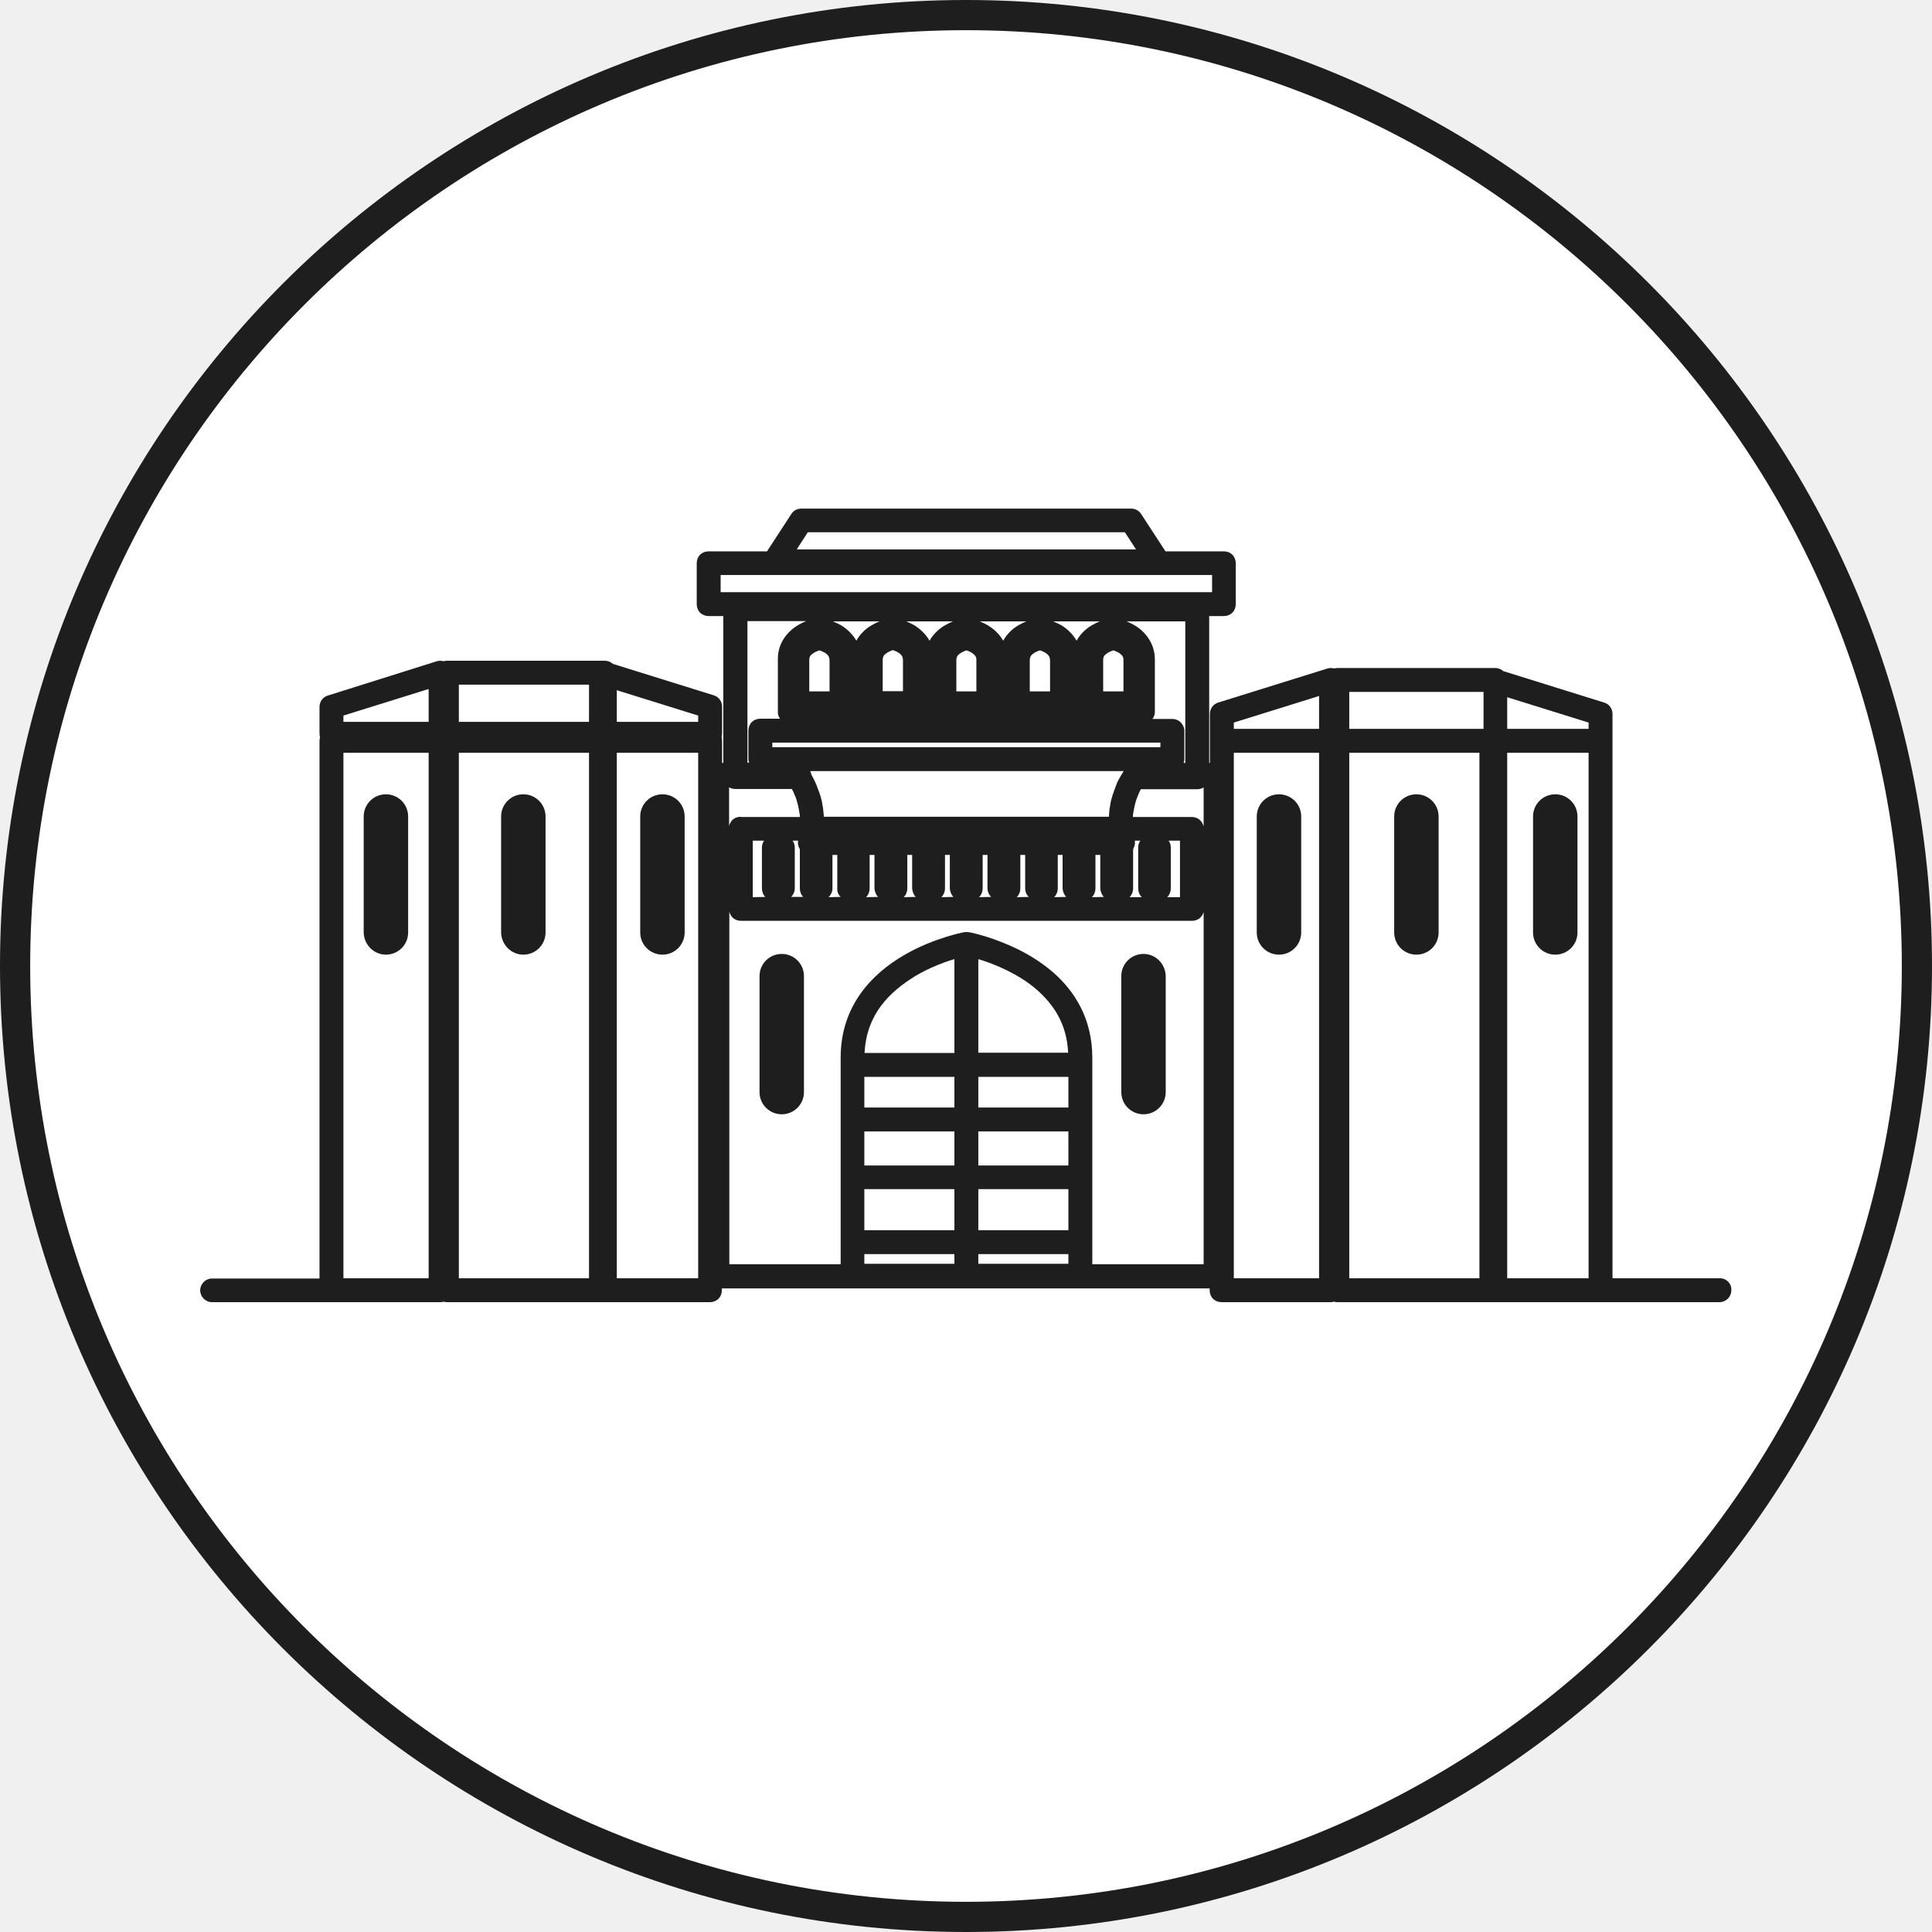
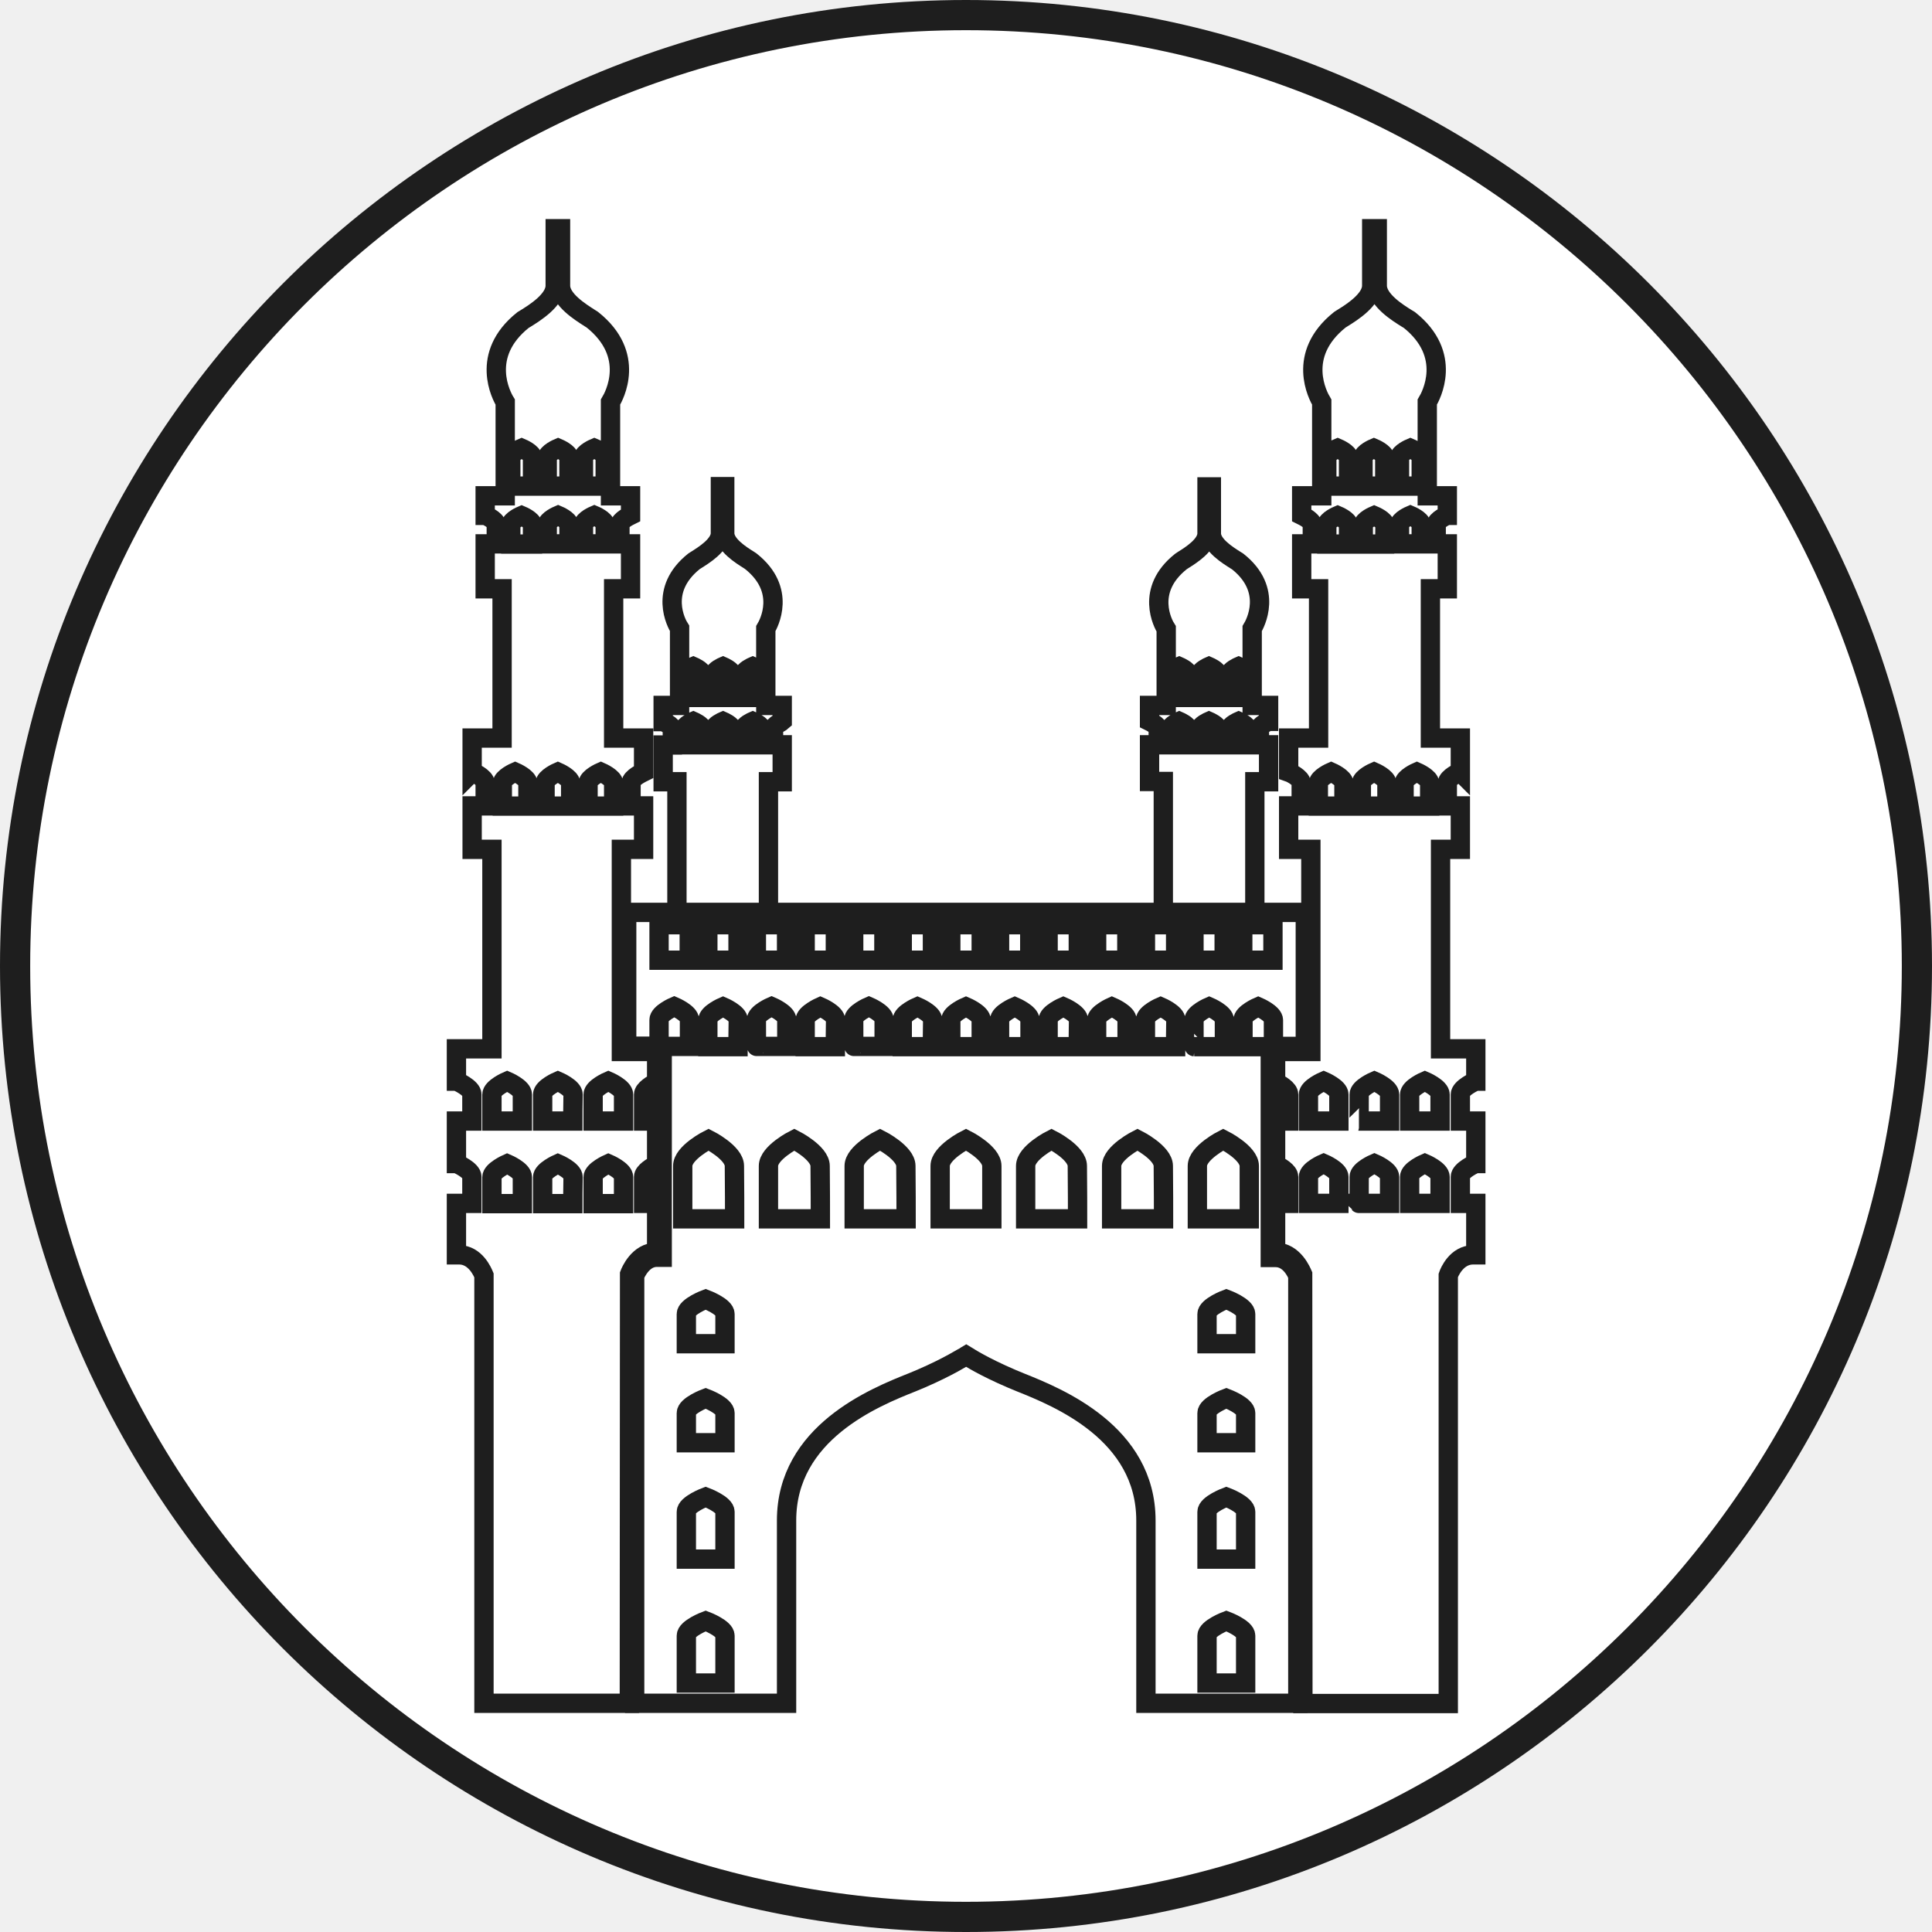
- <svg xmlns="http://www.w3.org/2000/svg" id="Layer_1" viewBox="0 0 800 800">
-   <style>.st1{fill:#1E1E1E}</style>
-   <g id="XMLID_2_">
-     <circle id="XMLID_1_" cx="399.3" cy="398.4" r="389.1" fill="#fff" />
-     <g id="XMLID_6_">
-       <g id="Page-1_3_">
-         <g id="Jobs_3_" transform="translate(-489 -1938)">
-           <g id="Group-14_3_" transform="translate(0 1695)">
-             <g id="Group-10-Copy-3_1_" transform="translate(491 245)">
-               <g id="Singapore_1_">
-                 <g id="Mask_1_">
-                   <path id="XMLID_70_" d="M398 798C177.4 798-2 618.6-2 398S177.4-2 398-2s400 179.4 400 400-179.4 400-400 400zm0-787.5C184.3 10.5 10.5 184.3 10.5 398S184.3 785.5 398 785.5 785.5 611.7 785.5 398 611.7 10.5 398 10.5z" class="st1" />
-                 </g>
-               </g>
-             </g>
-           </g>
-         </g>
-       </g>
-       <path id="XMLID_7_" d="M473.5 395c-5.1 0-9.2 4.1-9.2 9.2v48c0 5.1 4.1 9.2 9.2 9.2s9.2-4.1 9.2-9.2v-48c-.1-5.1-4.2-9.2-9.2-9.2zm-149.8 0c-5.1 0-9.2 4.1-9.2 9.2v48c0 5.1 4.1 9.2 9.2 9.2s9.2-4.1 9.2-9.2v-48c0-5.1-4.1-9.2-9.2-9.2zm262.8.3c5.1 0 9.2-4.1 9.2-9.2v-48c0-5.1-4.1-9.2-9.2-9.2s-9.2 4.1-9.2 9.2v48c0 5.1 4.1 9.2 9.2 9.2zm-56.9 0c5.1 0 9.2-4.1 9.2-9.2v-48c0-5.1-4.1-9.2-9.2-9.2s-9.2 4.1-9.2 9.2v48c0 5.1 4.1 9.2 9.2 9.2zm114.4 0c5.1 0 9.2-4.1 9.2-9.2v-48c0-5.1-4.1-9.2-9.2-9.2s-9.2 4.1-9.2 9.2v48c0 5.1 4.1 9.2 9.2 9.2zm-427.3 0c5.1 0 9.2-4.1 9.2-9.2v-48c0-5.1-4.1-9.2-9.2-9.2s-9.2 4.1-9.2 9.2v48c.1 5.1 4.2 9.2 9.2 9.2zm-56.9 0c5.1 0 9.2-4.1 9.2-9.2v-48c0-5.1-4.1-9.2-9.2-9.2s-9.2 4.1-9.2 9.2v48c.1 5.1 4.2 9.2 9.2 9.2zm114.5 0c5.1 0 9.2-4.1 9.2-9.2v-48c0-5.1-4.1-9.2-9.2-9.2s-9.2 4.1-9.2 9.2v48c0 5.1 4.1 9.2 9.2 9.2zm437.9 134h-44.5V295.6c0-2.2-1.4-4.1-3.5-4.7l-41.7-13c-.9-.8-2.1-1.3-3.3-1.3h-65.4c-.5 0-.9.1-1.3.2-.9-.2-1.8-.3-2.8 0l-45.2 14.1c-2.1.6-3.5 2.5-3.5 4.7v20.3h-.3v-60.8h6.1c1.3 0 2.6-.5 3.5-1.4.9-.9 1.4-2.2 1.4-3.5v-17c0-1.3-.5-2.6-1.4-3.5-.9-.9-2.2-1.4-3.5-1.4h-24.2l-10.1-15.5c-.9-1.4-2.5-2.2-4.1-2.2H331.8c-1.7 0-3.2.8-4.1 2.2l-10.1 15.5h-24.2c-1.3 0-2.6.5-3.5 1.4-.9.9-1.4 2.2-1.4 3.5v17c0 1.3.5 2.6 1.4 3.5.9.9 2.2 1.4 3.5 1.4h6.1v60.8h-.5v-9.2c0-.5-.1-1-.2-1.5.1-.5.2-1 .2-1.5v-11.1c0-2.2-1.4-4.1-3.5-4.7l-41.7-13c-.9-.8-2.1-1.3-3.3-1.3H185c-.4 0-.9.1-1.3.2-.9-.2-1.8-.3-2.8 0L135.8 288c-2.1.6-3.5 2.5-3.5 4.7v11.1c0 .5.1 1 .2 1.5-.1.5-.2 1-.2 1.5v222.6H87.8c-2.7 0-4.9 2.2-4.9 4.9s2.2 4.9 4.9 4.9h94.6c.5 0 .9-.1 1.3-.2.4.1.8.2 1.3.2h109c1.3 0 2.6-.5 3.5-1.4.9-.9 1.4-2.2 1.4-3.5v-.8h202v.8c0 1.3.5 2.6 1.4 3.5.9.9 2.2 1.4 3.5 1.4H551c.5 0 .9-.1 1.3-.2.4.1.9.2 1.3.2H712c2.7 0 4.9-2.2 4.9-4.9.2-2.8-2-5-4.7-5zm-534.7 0h-35.3V311.7h35.3v217.6zm0-230.4h-35.3v-2.6l35.3-11v13.6zm66.4 230.4H190V311.7h53.9v217.6zm0-230.4H190v-15.4h53.9v15.4zm45.2 230.4h-33.7V311.7h33.7v217.6zm0-230.4h-33.7v-13.1l33.7 10.5v2.6zm45.4-78.5h131.3l4.6 7.1H329.9l4.6-7.1zm-36.1 24.8v-7.1h203.5v7.1H298.4zm190.5 53.9c-.9-.9-2.2-1.4-3.5-1.4h-8.2c.7-.9 1-1.9 1-3v-21.6c0-7.3-4.7-12.1-8.6-14.3-1.1-.6-2.1-1.1-3.1-1.5h24.3v58.6h-.7c.2-.5.3-1 .3-1.5v-11.8c0-1.3-.6-2.6-1.5-3.5zm-19 49h2.3c-.6.8-.9 1.8-.9 2.8v17c0 1.3.5 2.6 1.4 3.5 0 0 .1 0 .1.1h-5.1s.1 0 .1-.1c.9-.9 1.4-2.2 1.4-3.5v-16.3c.1-.1.2-.2.2-.4.2-.4.3-.7.4-1.1.2-.6.2-1.3.1-2zm-145.4-38.7h-4.7v-1.9h160.7v1.9h-156zm132.6 62s.1 0 0 0l-5 .1s.1 0 .1-.1c.9-.9 1.4-2.2 1.4-3.5V354h2v13.9c.1 1.3.6 2.6 1.5 3.5zm-116-33.2v-.7c0-.3-.1-.6-.1-.9-.1-.7-.1-1.3-.2-2-.1-.4-.1-.7-.2-1.1l-.3-1.8c-.1-.4-.2-.7-.3-1.1-.1-.6-.3-1.1-.5-1.7-.1-.4-.2-.7-.4-1.1-.2-.5-.4-1.1-.6-1.6-.1-.4-.3-.7-.4-1.1-.2-.5-.5-1.1-.7-1.6-.2-.3-.3-.7-.5-1-.3-.5-.5-1-.8-1.5 0-.1-.1-.1-.1-.2-.1-.5-.3-1-.5-1.5h129.8c-.2.3-.3.5-.5.8-.2.3-.3.6-.5.8-.3.5-.6 1.1-.9 1.6-.2.3-.3.6-.5.9-.3.5-.5 1.1-.7 1.7-.1.3-.3.7-.4 1-.2.6-.4 1.1-.6 1.7-.1.4-.2.7-.4 1.1-.2.6-.3 1.1-.5 1.7-.1.4-.2.7-.3 1.1l-.3 1.8c-.1.4-.1.7-.2 1.1-.1.7-.2 1.3-.2 2 0 .3-.1.6-.1.9v.7H341.1zm100.4 33.2c.1 0 .1 0 0 0l-5 .1s.1 0 .1-.1c.9-.9 1.4-2.2 1.4-3.5V354h2v13.9c.1 1.3.6 2.6 1.5 3.5zm-15.5 0l-5 .1s.1 0 .1-.1c.9-.9 1.4-2.2 1.4-3.5V354h2v13.9c0 1.3.5 2.6 1.5 3.5zm-15.6 0l-5 .1s.1 0 .1-.1c.9-.9 1.4-2.2 1.4-3.5V354h2v13.9c0 1.3.6 2.6 1.5 3.5zm-15.6 0s.1 0 0 0l-5 .1s.1 0 .1-.1c.9-.9 1.4-2.2 1.4-3.5V354h2v13.9c.1 1.3.6 2.6 1.5 3.5zm-15.6 0s.1 0 0 0l-5 .1s.1 0 .1-.1c.9-.9 1.4-2.2 1.4-3.5V354h2v13.9c.1 1.3.6 2.6 1.5 3.5zm-15.6 0c.1 0 .1 0 0 0l-5 .1s.1 0 .1-.1c.9-.9 1.4-2.2 1.4-3.5V354h2v13.9c.1 1.3.6 2.6 1.5 3.5zm-15.5 0l-5 .1s.1 0 .1-.1c.9-.9 1.5-2.2 1.5-3.5V354h2v13.9c-.1 1.3.4 2.6 1.4 3.5zm-31.2 0s.1 0 0 0l-5.2.1v-23.4h4.7c-.6.8-.9 1.8-.9 2.8v17c0 1.3.5 2.6 1.4 3.5zm-10.2-33.2c-1.3 0-2.6.5-3.5 1.4-.6.7-1.1 1.5-1.3 2.4v-16c.8.5 1.7.7 2.6.7h23.4c.4.7.7 1.4 1 2.1.1.3.2.6.4.9.3.8.6 1.6.8 2.5.1.4.2.7.3 1.1.2.9.4 1.7.5 2.6.1.3.1.7.2 1 .1.4.1.9.1 1.4h-24.5zm16.3-40.6h-8.2c-1.3 0-2.6.5-3.5 1.4-.9.9-1.4 2.2-1.4 3.5v11.8c0 .5.1 1 .3 1.5h-.7v-58.6h24.3c-1 .4-2 .9-3.1 1.5-3.9 2.2-8.7 7-8.6 14.3v21.6c-.1 1.1.3 2.2.9 3zm4.6 73.8c.9-.9 1.5-2.2 1.5-3.5v-17c0-1-.3-2-.9-2.8h2.3c-.1.3-.1.6-.1.9 0 .9.3 1.8.8 2.6v16.3c0 1.3.5 2.6 1.4 3.5h.1-5.1c-.1 0-.1 0 0 0zm7.5-85.1v-13c0-1.6.6-2.1 2.1-3.1.7-.4 1.5-.7 2.1-.9.7.2 1.8.7 2.6 1.2 1.1.9 1.5 1.4 1.6 2.8v13h-8.4zm9.8-29h19.3c-1 .4-2 .9-3.1 1.5-2.3 1.3-4.8 3.4-6.5 6.5-1.7-3-4.3-5.2-6.5-6.5-1.2-.6-2.3-1.1-3.2-1.5zm20.6 28.9v-13c.1-1.6.6-2.1 2.1-3.1.7-.4 1.5-.7 2.1-.9.7.2 1.8.7 2.6 1.2 1.1.9 1.5 1.4 1.6 2.8v13h-8.4zm9.8-28.9h19.3c-1 .4-2 .9-3.1 1.5-2.3 1.3-4.8 3.4-6.6 6.5-1.7-3-4.3-5.2-6.5-6.5-1.1-.6-2.2-1.1-3.1-1.5zm20.7 29v-13c.1-1.6.6-2.1 2.1-3.1.7-.4 1.5-.7 2.1-.9.7.2 1.8.7 2.5 1.2 1.1.9 1.6 1.4 1.6 2.8v13H396zm9.7-29H425c-1 .4-2 .9-3.1 1.5-2.3 1.3-4.8 3.4-6.5 6.5-1.7-3-4.3-5.2-6.6-6.5-1.1-.6-2.1-1.1-3.1-1.5zm20.7 29v-13c.1-1.6.6-2.1 2.1-3.1.7-.4 1.5-.7 2.1-.9.7.2 1.8.7 2.6 1.2 1.1.9 1.5 1.4 1.6 2.8v13h-8.4zm9.7-29h19.3c-1 .4-2 .9-3.1 1.5-2.3 1.3-4.8 3.4-6.5 6.5-1.7-3-4.3-5.2-6.5-6.5-1.2-.6-2.2-1.1-3.2-1.5zm20.7 29v-13c0-1.6.6-2.1 2.1-3.1.7-.4 1.5-.7 2.1-.9.7.2 1.8.7 2.6 1.2 1.1.9 1.6 1.4 1.6 2.8v13h-8.4zm-61.6 237h-37.3v-4h37.3v4zm0-13.9h-37.3v-17h37.3v17zm0-26.8h-37.3v-14.1h37.3v14.1zm0-24h-37.3v-12.7h37.3v12.7zm0-22.6H358c.8-16 10.2-25.2 21.1-31.9 5.6-3.3 11.3-5.5 15.6-6.8.2-.1.3-.1.5-.1V436zm47.2 87.3h-37.3v-4h37.3v4zm0-13.9h-37.3v-17h37.3v17zm0-26.8h-37.3v-14.1h37.3v14.1zm0-24h-37.3v-12.7h37.3v12.7zM405.1 436v-38.8c.2 0 .3.1.5.1 6.5 2 16.2 6 23.7 12.5 7.2 6.4 12.4 14.2 13 26.1h-37.2zm93.2 87.5h-46v-85.6c0-16.1-7.4-27.7-16.5-35.5l-3.2 3.7 3.2-3.7c-9.2-7.9-20-12.2-27.3-14.5-3.5-1.1-6.1-1.7-7.3-1.9-.6-.1-1.3-.1-1.9 0-1.2.2-3.8.8-7.4 1.9-4.8 1.5-11.3 3.9-17.7 7.7-12.9 7.5-26.1 20.7-26.1 42.3v85.6H302v-146c.2.9.7 1.7 1.3 2.4.9.9 2.2 1.4 3.5 1.4h186.8c1.3 0 2.6-.5 3.5-1.4.6-.7 1.1-1.4 1.3-2.3v145.9zm-14.4-175.4h4.7v23.4h-5.3s.1 0 .1-.1c.9-.9 1.4-2.2 1.4-3.5v-17c0-1-.3-2-.9-2.8zm14.4-6.1c-.2-.9-.7-1.7-1.3-2.3-.9-.9-2.2-1.4-3.5-1.4h-24.4c0-.4 0-.9.1-1.3 0-.4.1-.7.2-1.1.1-.8.3-1.7.5-2.5l.3-1.2c.2-.8.5-1.6.8-2.3.1-.3.3-.7.4-1 .3-.7.6-1.4 1-2.1h23.4c.9 0 1.8-.3 2.6-.7V342zm47.9 187.3h-35.3V311.7h35.3v217.6zm0-227.5h-35.3v-2.6l35.3-11v13.6zm66.4 227.5h-53.9V311.7h53.9v217.6zm1.7-227.5h-55.6v-15.3h55.6v15.3zm9.8-13.1l33.7 10.5v2.6h-33.7v-13.1zm33.7 240.6h-33.7V311.7h33.7v217.6z" class="st1" />
-     </g>
+ <svg xmlns="http://www.w3.org/2000/svg" viewBox="292 -292 800 800">
+   <circle cx="691.3" cy="106.4" r="389.1" fill="#fff" />
+   <path fill="#1e1e1e" d="M692 508c-220.6 0-400-179.4-400-400s179.4-400 400-400 400 179.4 400 400-179.4 400-400 400zm0-787.5c-213.7 0-387.5 173.8-387.5 387.5S478.3 495.5 692 495.5s387.5-173.8 387.5-387.5S905.7-279.5 692-279.5z" />
+   <g fill="none" stroke="#1e1e1e" stroke-miterlimit="10" stroke-width="8">
+     <path d="M563.9 226.5v-20.2H558.5v-11c0-2.1 3.7-4.2 5.4-5.1v-18H558.5v-11c0-2.1 3.7-4.2 5.4-5.1v-12.7h-14.6V59.7h9.2v-18h-5.2v-9.4c0-2.3 5-4.5 5.2-4.6V13.6h-12.4v-61.8h7v-18.6h-4.4v-7.9c0-1.9 4.2-3.8 4.4-3.9v-8.1h-8.3v-38.8c1.5-2.5 10.8-19.5-7.5-34.1l-1.1-.7c-3.9-2.5-12.1-7.6-12.1-13.4v-23.6h-2.2v23.6c0 6-8.6 11.3-12.3 13.6l-1 .6c-18.2 14.5-8.9 31.6-7.4 34v38.8h-8.3v8.1h.1s4.5 1.9 4.5 3.9v7.9h-4.6v18.6h7v61.8h-12.4v14.1l.1-.1s5.3 2.3 5.3 4.7v9.4H487.5v18h8.2v82.6H481v13.4h.1s6.3 2.7 6.3 5.5v11H481v17.6h.1s6.3 2.7 6.3 5.5v11H481v21.3h1.1c6.8 0 9.8 7.3 10.3 8.5v177.2h60.2l.1-177.7c.3-.8 3.6-9.1 11.2-9.1zm-30.3-329c0-2 4.5-3.9 4.5-3.9s4.5 1.9 4.5 3.9v11.8h-9v-11.8zm-15 0c0-2 4.5-3.9 4.5-3.9s4.5 1.9 4.5 3.9v11.8h-9v-11.8zm0 27.8c0-2 4.5-3.9 4.5-3.9s4.5 1.9 4.5 3.9v7.9h-9v-7.9zm-.9 107.1c0-2.4 5.3-4.7 5.3-4.7s5.3 2.3 5.3 4.7v9.4h-10.6v-9.4zm-9.4 174h-12.6v-11c0-2.7 6.3-5.5 6.3-5.5s6.3 2.7 6.3 5.5v11zm0-34.2h-12.6v-11c0-2.8 6.3-5.5 6.3-5.5s6.3 2.7 6.3 5.5v11zm2.3-130.4H500v-9.4c0-2.4 5.3-4.7 5.3-4.7s5.3 2.3 5.3 4.7v9.4zm1.9-108.5h-9v-7.9c0-2 4.5-3.9 4.5-3.9s4.5 1.9 4.5 3.9v7.9zm0-24h-9v-11.8c0-2 4.5-3.9 4.5-3.9s4.5 1.9 4.5 3.9v11.8zm16.7 297.1h-12.5v-11c0-2.7 6.3-5.5 6.3-5.5s6.3 2.7 6.3 5.5c-.1 2.7-.1 11-.1 11zm0-34.2h-12.5v-11c0-2.8 6.3-5.5 6.3-5.5s6.3 2.7 6.3 5.5c-.1 2.8-.1 11-.1 11zm4.4-246.9c0-2 4.5-3.9 4.5-3.9s4.5 1.9 4.5 3.9v7.9h-9v-7.9zm1.9 107.1c0-2.4 5.3-4.7 5.3-4.7s5.3 2.3 5.3 4.7v9.4h-10.6v-9.4zm14.7 174h-12.6v-11c0-2.7 6.3-5.5 6.3-5.5s6.3 2.7 6.3 5.5v11zm0-34.2h-12.6v-11c0-2.8 6.3-5.5 6.3-5.5s6.3 2.7 6.3 5.5v11zM610.2 82.1V31.7h5.7V16.4h-3.6V9.9c0-1.6 3.5-3.1 3.6-3.2V.1h-6.8v-31.8c1.2-2 8.8-16-6.2-27.9l-.9-.6c-3.2-2-9.9-6.2-9.9-11v-19.3h-1.8v19.3c0 4.9-7.1 9.2-10.1 11.1l-.8.5c-14.9 11.9-7.3 25.8-6 27.8V.1h-6.8v6.7h.1s3.7 1.6 3.7 3.2v6.5H566.6v15.2h5.7v50.5m27.7-95c0-1.6 3.7-3.2 3.7-3.2s3.7 1.6 3.7 3.2v9.6H600v-9.6zm-12.3 0c0-1.6 3.7-3.2 3.7-3.2s3.7 1.6 3.7 3.2v9.6h-7.4v-9.6zm0 22.7c0-1.6 3.7-3.2 3.7-3.2s3.7 1.6 3.7 3.2v6.5h-7.4V9.9zm-4.9 6.5h-7.4V9.9c0-1.6 3.7-3.2 3.7-3.2s3.7 1.6 3.7 3.2v6.5zm0-19.6h-7.4v-9.6c0-1.6 3.7-3.2 3.7-3.2s3.7 1.6 3.7 3.2v9.6zM600 9.9c0-1.6 3.7-3.2 3.7-3.2s3.7 1.6 3.7 3.2v6.5H600V9.9zM831.4 235.7l.1 177.7h60.2V236.1c.4-1.2 3.4-8.5 10.3-8.5h1.1v-21.3H896.7v-11c0-2.8 6.3-5.5 6.3-5.5h.1v-17.6H896.7v-11c0-2.8 6.3-5.5 6.3-5.5h.1v-13.4h-14.6V59.7h8.2v-18H891.3v-9.4c0-2.4 5.3-4.7 5.3-4.7l.1.1V13.6h-12.4v-61.8h7v-18.6h-4.6v-7.9c0-2 4.5-3.9 4.5-3.9h.1v-8.1H883v-38.8c1.5-2.5 10.8-19.5-7.4-34l-1-.6c-3.7-2.3-12.3-7.6-12.3-13.6v-23.6H860v23.6c0 5.8-8.2 11-12.1 13.4l-1.1.7c-18.3 14.6-9 31.6-7.5 34.1v38.8H831v8.1c.2.1 4.4 2 4.4 3.9v7.9H831v18.6h7v61.8h-12.4v14.1c.3.1 5.2 2.3 5.2 4.6v9.4h-5.2v18h9.2v83.7h-14.6v12.7c1.7.9 5.4 2.9 5.4 5.1v11H820.2v18c1.7.9 5.4 2.9 5.4 5.1v11H820.2v20.2c7.5 0 10.8 8.3 11.2 9.2zm19-326.4h-9v-11.8c0-2 4.5-3.9 4.5-3.9s4.5 1.9 4.5 3.9v11.8zm15 0h-9v-11.8c0-2 4.5-3.9 4.5-3.9s4.5 1.9 4.5 3.9v11.8zm0 24h-8.9v-7.9c0-2 4.5-3.9 4.5-3.9s4.5 1.9 4.5 3.9-.1 7.9-.1 7.9zm.9 108.5h-10.6v-9.4c0-2.4 5.3-4.7 5.3-4.7s5.3 2.3 5.3 4.7v9.4zm9.4 153.5c0-2.8 6.3-5.5 6.3-5.5s6.3 2.7 6.3 5.5v11h-12.6v-11zm0-34.1c0-2.8 6.3-5.5 6.3-5.5s6.3 2.7 6.3 5.5v11h-12.6v-11zm-2.3-128.8c0-2.4 5.3-4.7 5.3-4.7s5.3 2.3 5.3 4.7v9.4h-10.6v-9.4zm-1.9-107.1c0-2 4.5-3.9 4.5-3.9s4.5 1.9 4.5 3.9v7.9h-9v-7.9zm0-27.8c0-2 4.5-3.9 4.5-3.9s4.5 1.9 4.5 3.9v11.8h-9v-11.8zm-16.7 297.8c0-2.8 6.3-5.5 6.3-5.5s6.3 2.7 6.3 5.5v11h-12.7c.1.1.1-8.2.1-11zm0-34.1c0-2.8 6.3-5.5 6.3-5.5s6.3 2.7 6.3 5.5v11h-12.7c.1 0 .1-8.2.1-11zm-4.4-227.9h-9v-7.9c0-2 4.5-3.9 4.5-3.9s4.5 1.9 4.5 3.9v7.9zm-1.9 108.5h-10.6v-9.4c0-2.4 5.3-4.7 5.3-4.7s5.3 2.3 5.3 4.7v9.4zm-14.7 153.5c0-2.8 6.3-5.5 6.3-5.5s6.3 2.7 6.3 5.5v11h-12.6v-11zm0-34.1c0-2.8 6.3-5.5 6.3-5.5s6.3 2.7 6.3 5.5v11h-12.6v-11z" />
+     <path d="M832.5 141.2V85.8h-281v55.4h13.4v-10.9c0-2.8 6.3-5.5 6.3-5.5s6.3 2.7 6.3 5.5v11h-11.3v87.3H564c-5.8 0-8.6 6.3-9.2 7.6v177.1h62.9v-75.7c0-36.3 36.4-51 52-57.2 1.4-.6 2.6-1.1 3.6-1.5 11.8-5.1 18-9.2 18.3-9.3l.5-.3.5.3c.3.2 6.6 4.3 18.3 9.3 1 .4 2.2.9 3.6 1.5 15.5 6.2 52 20.9 52 57.2v75.7h62.9v-177c-.5-1.3-3.3-7.6-9.2-7.6H818v-87.3h-11.3v-11c0-2.8 6.3-5.5 6.3-5.5s6.3 2.7 6.3 5.5v10.9h13.2zm-46.1-50.3h12.5v14.7h-12.5V90.9zm-40.3 0h12.5v14.7h-12.5V90.9zm-40.2 0h12.5v14.7h-12.5V90.9zm-20.2 0h12.6v14.7h-12.6V90.9zm0 39.5c0-2.8 6.3-5.5 6.3-5.5s6.3 2.7 6.3 5.5v11h-12.6v-11zm-40.2-39.5H658v14.7h-12.5V90.9zm-40.3 0h12.5v14.7h-12.5V90.9zm-40.3 14.7V90.9h12.5v14.7h-12.5zm27.3 299.3h-16v-19.6c0-3.1 8-6.1 8-6.1s8 3 8 6.1v19.6zm0-51.3h-16V334c0-3.1 8-6.1 8-6.1s8 3 8 6.1v19.6zm0-48.2h-16v-12.3c0-3.1 8-6.1 8-6.1s8 3 8 6.1v12.3zm0-41h-16v-12.3c0-3.1 8-6.1 8-6.1s8 3 8 6.1v12.3zm4-51.7h-21.5v-21.9c0-5.5 10.7-10.9 10.7-10.9s10.7 5.4 10.7 10.9c.1 5.5.1 21.9.1 21.9zm1.4-71.3h-12.5v-11c0-2.8 6.3-5.5 6.3-5.5s6.3 2.7 6.3 5.5c-.1 2.7-.1 11-.1 11zm0-35.8h-12.5V90.9h12.5v14.7zm7.6 24.7c0-2.8 6.3-5.5 6.3-5.5s6.3 2.7 6.3 5.5v11h-12.5c-.1.1-.1-8.2-.1-11zm26.5 82.4h-21.5v-21.9c0-5.5 10.7-10.9 10.7-10.9s10.7 5.4 10.7 10.9c.1 5.5.1 21.9.1 21.9zm6.2-71.3h-12.5v-11c0-2.7 6.3-5.5 6.3-5.5s6.3 2.7 6.3 5.5c-.1 2.7-.1 11-.1 11zm0-35.8h-12.5V90.9h12.5v14.7zm7.6 24.7c0-2.8 6.3-5.5 6.3-5.5s6.3 2.7 6.3 5.5v11h-12.5c-.1.1-.1-8.2-.1-11zm21.7 82.4h-21.5v-21.9c0-5.5 10.7-10.9 10.7-10.9s10.7 5.4 10.7 10.9c.1 5.5.1 21.9.1 21.9zm10.9-71.3h-12.5v-11c0-2.8 6.3-5.5 6.3-5.5s6.3 2.7 6.3 5.5c-.1 2.7-.1 11-.1 11zm0-35.8h-12.5V90.9h12.5v14.7zm24.6 107.1h-21.4v-21.9c0-5.5 10.7-10.9 10.7-10.9s10.7 5.4 10.7 10.9v21.9zm3.2-71.3v-11c0-2.8 6.3-5.5 6.3-5.5s6.3 2.7 6.3 5.5v11h-12.6zm32.3 71.3h-21.5v-21.9c0-5.5 10.7-10.9 10.7-10.9s10.7 5.4 10.7 10.9c.1 5.5.1 21.9.1 21.9zm.3-71.3H726v-11c0-2.8 6.3-5.5 6.3-5.5s6.3 2.7 6.3 5.5c-.1 2.7-.1 11-.1 11zm0-35.8H726V90.9h12.5v14.7zm7.6 35.8v-11c0-2.7 6.3-5.5 6.3-5.5s6.3 2.7 6.3 5.5v11h-12.6zm27.7 71.3h-21.5v-21.9c0-5.5 10.7-10.9 10.7-10.9s10.7 5.4 10.7 10.9c.1 5.5.1 21.9.1 21.9zm5-71.3h-12.5v-11c0-2.8 6.3-5.5 6.3-5.5s6.3 2.7 6.3 5.5c-.1 2.7-.1 11-.1 11zm0-35.8h-12.5V90.9h12.5v14.7zm7.6 24.8c0-2.8 6.3-5.5 6.3-5.5s6.3 2.7 6.3 5.5v11h-12.5c-.1 0-.1-8.3-.1-11zm21.4 274.5h-16v-19.6c0-3.1 8-6.1 8-6.1s8 3 8 6.1v19.6zm0-51.3h-16V334c0-3.1 8-6.1 8-6.1s8 3 8 6.1v19.6zm0-48.2h-16v-12.3c0-3.1 8-6.1 8-6.1s8 3 8 6.1v12.3zm0-41h-16v-12.3c0-3.1 8-6.1 8-6.1s8 3 8 6.1v12.3zm1.5-73.6v21.9h-21.5v-21.9c0-5.5 10.7-10.9 10.7-10.9s10.8 5.4 10.8 10.9zm-2.7-85.2V90.9h12.5v14.7h-12.5zM811.6 82.1V31.7h5.7V16.4H813.5V9.9c0-1.6 3.7-3.2 3.7-3.2h.1V.1h-6.8v-31.8c1.2-2 8.9-16-6-27.8l-.8-.5c-3-1.9-10.1-6.2-10.1-11.1v-19.3h-1.8v19.3c0 4.8-6.7 9-9.9 11l-.9.6c-15 11.9-7.4 25.9-6.1 27.9V.1H768v6.6c.2.1 3.6 1.6 3.6 3.2v6.5H768v15.2h5.7v50.5M784-3.2h-7.4v-9.6c0-1.6 3.7-3.2 3.7-3.2s3.7 1.6 3.7 3.2v9.6zm12.3 0h-7.4v-9.6c0-1.6 3.7-3.2 3.7-3.2s3.7 1.6 3.7 3.2v9.6zm0 19.6h-7.4V9.9c0-1.6 3.7-3.2 3.7-3.2s3.7 1.6 3.7 3.2v6.5zm4.9-6.5c0-1.6 3.7-3.2 3.7-3.2s3.7 1.6 3.7 3.2v6.5h-7.4V9.9zm0-22.7c0-1.6 3.7-3.2 3.7-3.2s3.7 1.6 3.7 3.2v9.6h-7.4v-9.6zM784 16.4h-7.4V9.9c0-1.6 3.7-3.2 3.7-3.2s3.7 1.6 3.7 3.2v6.5z" />
  </g>
</svg>
